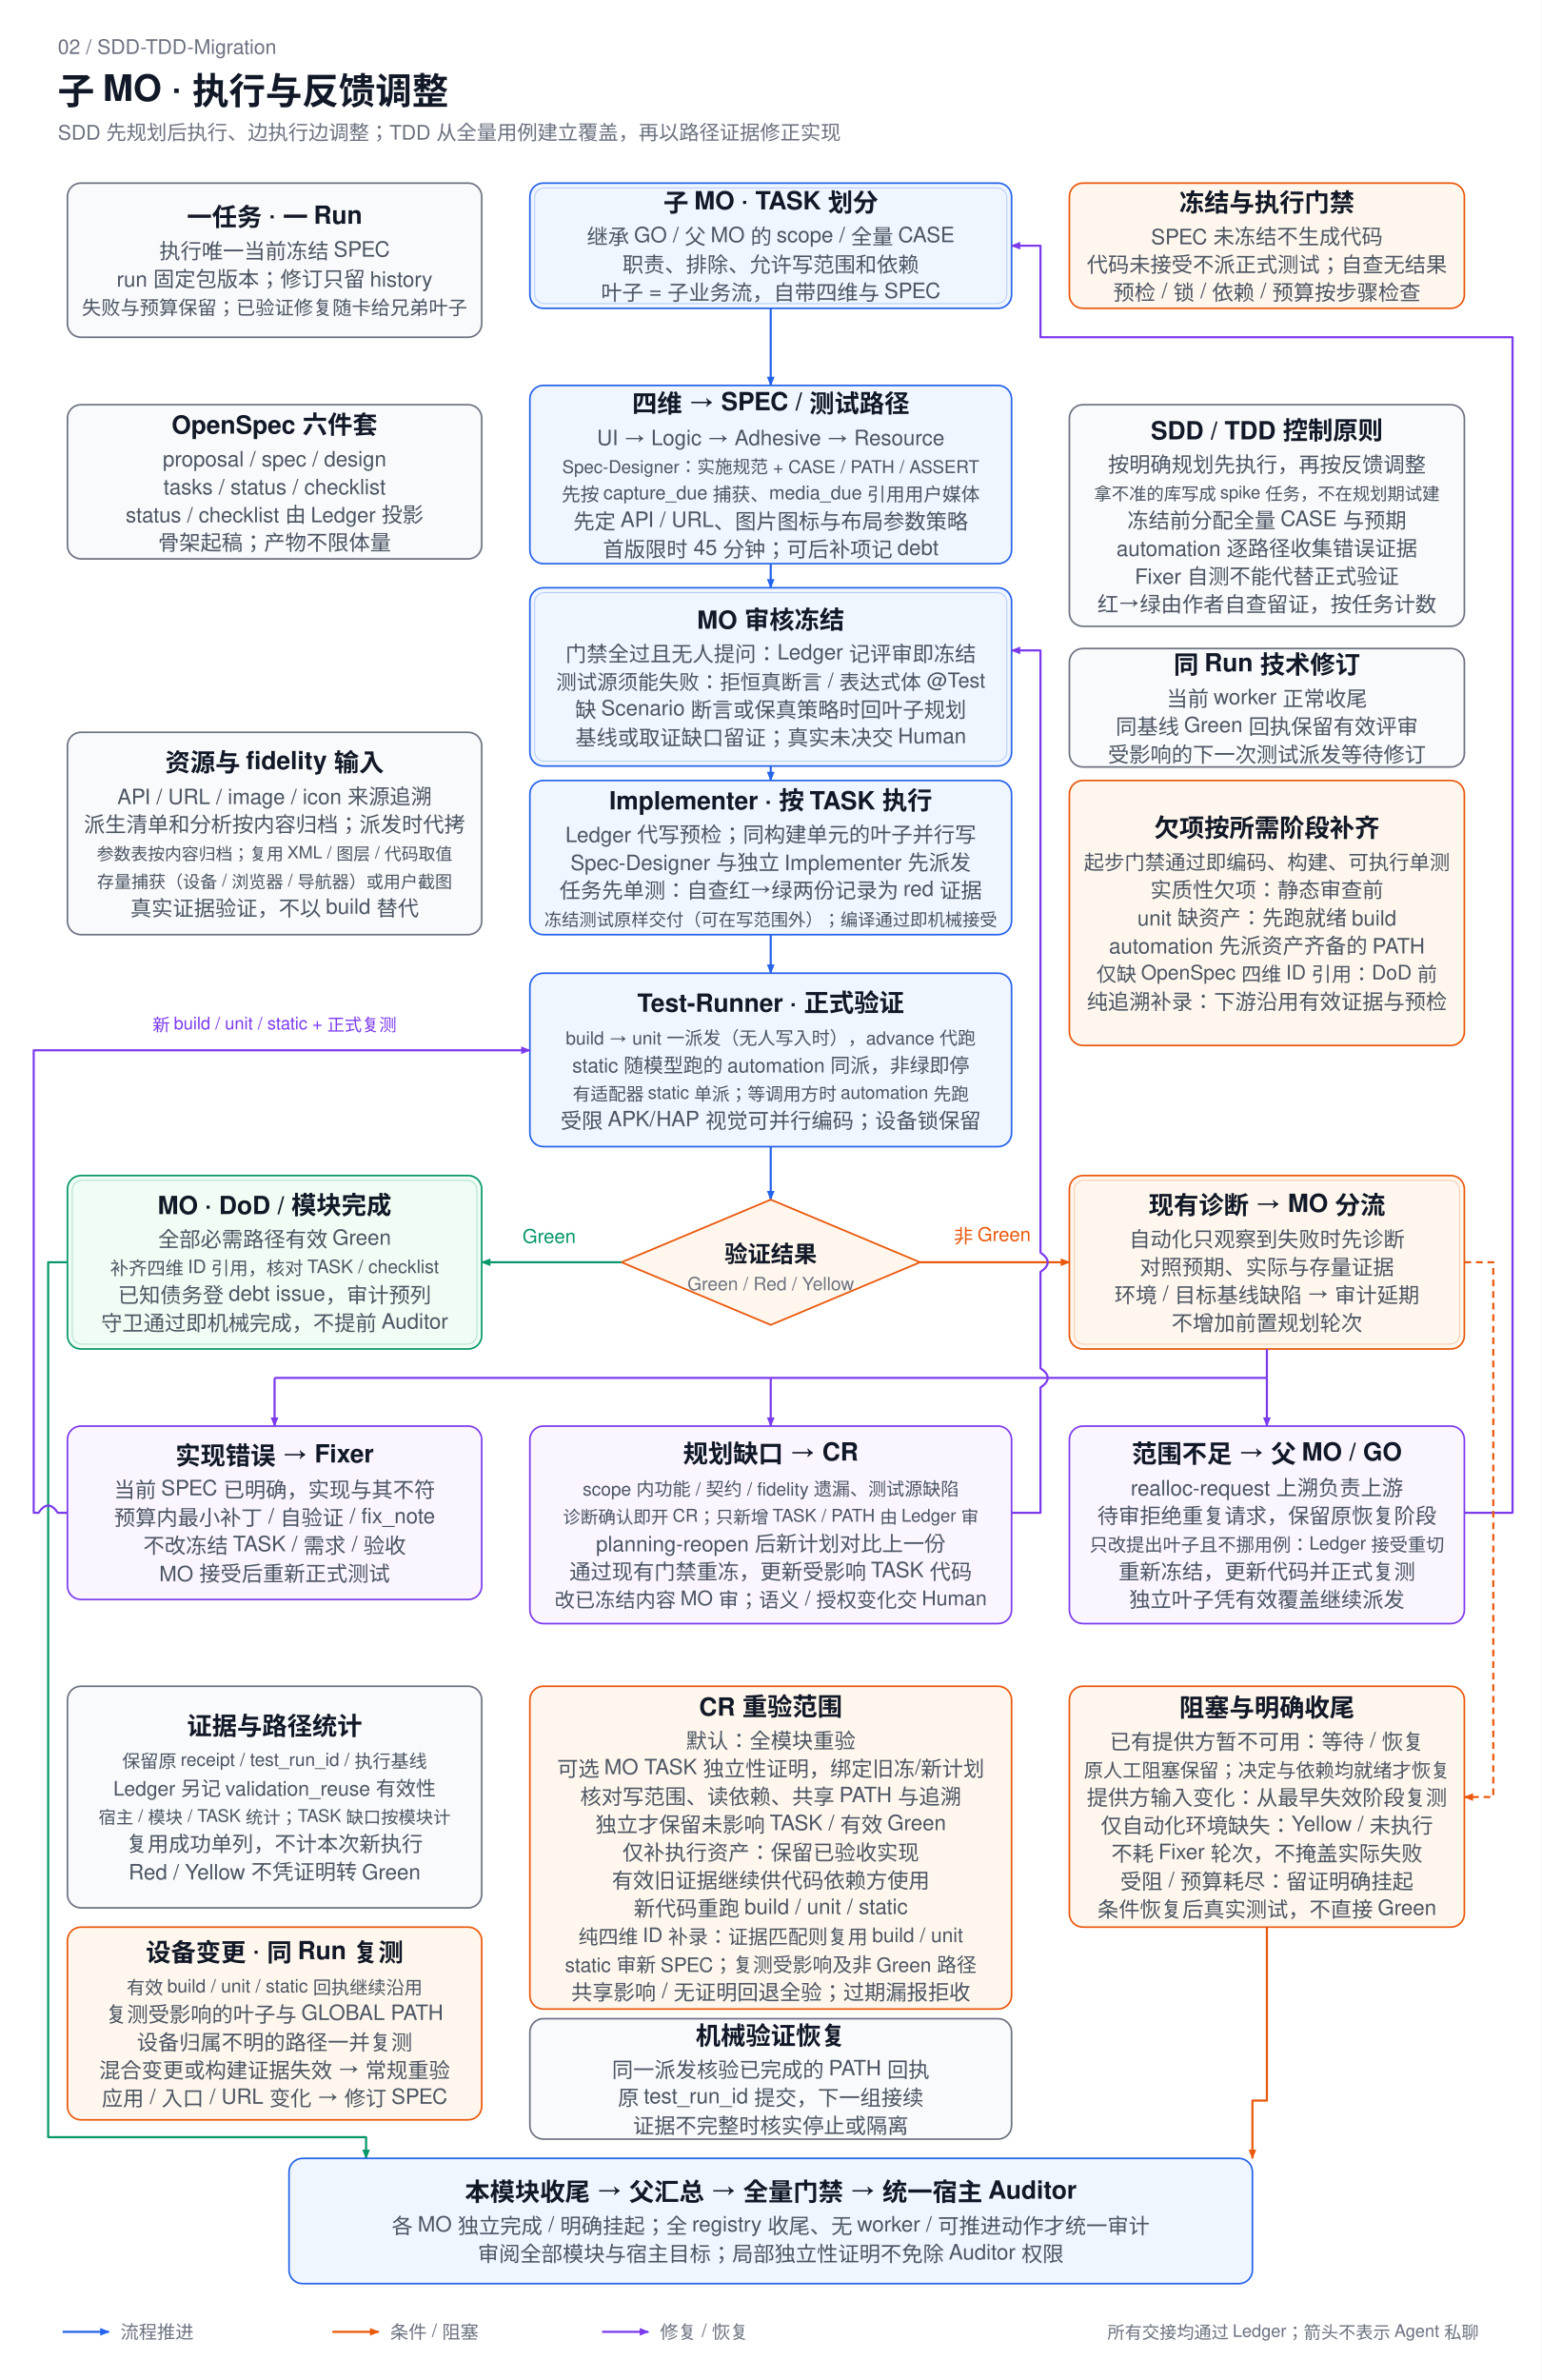
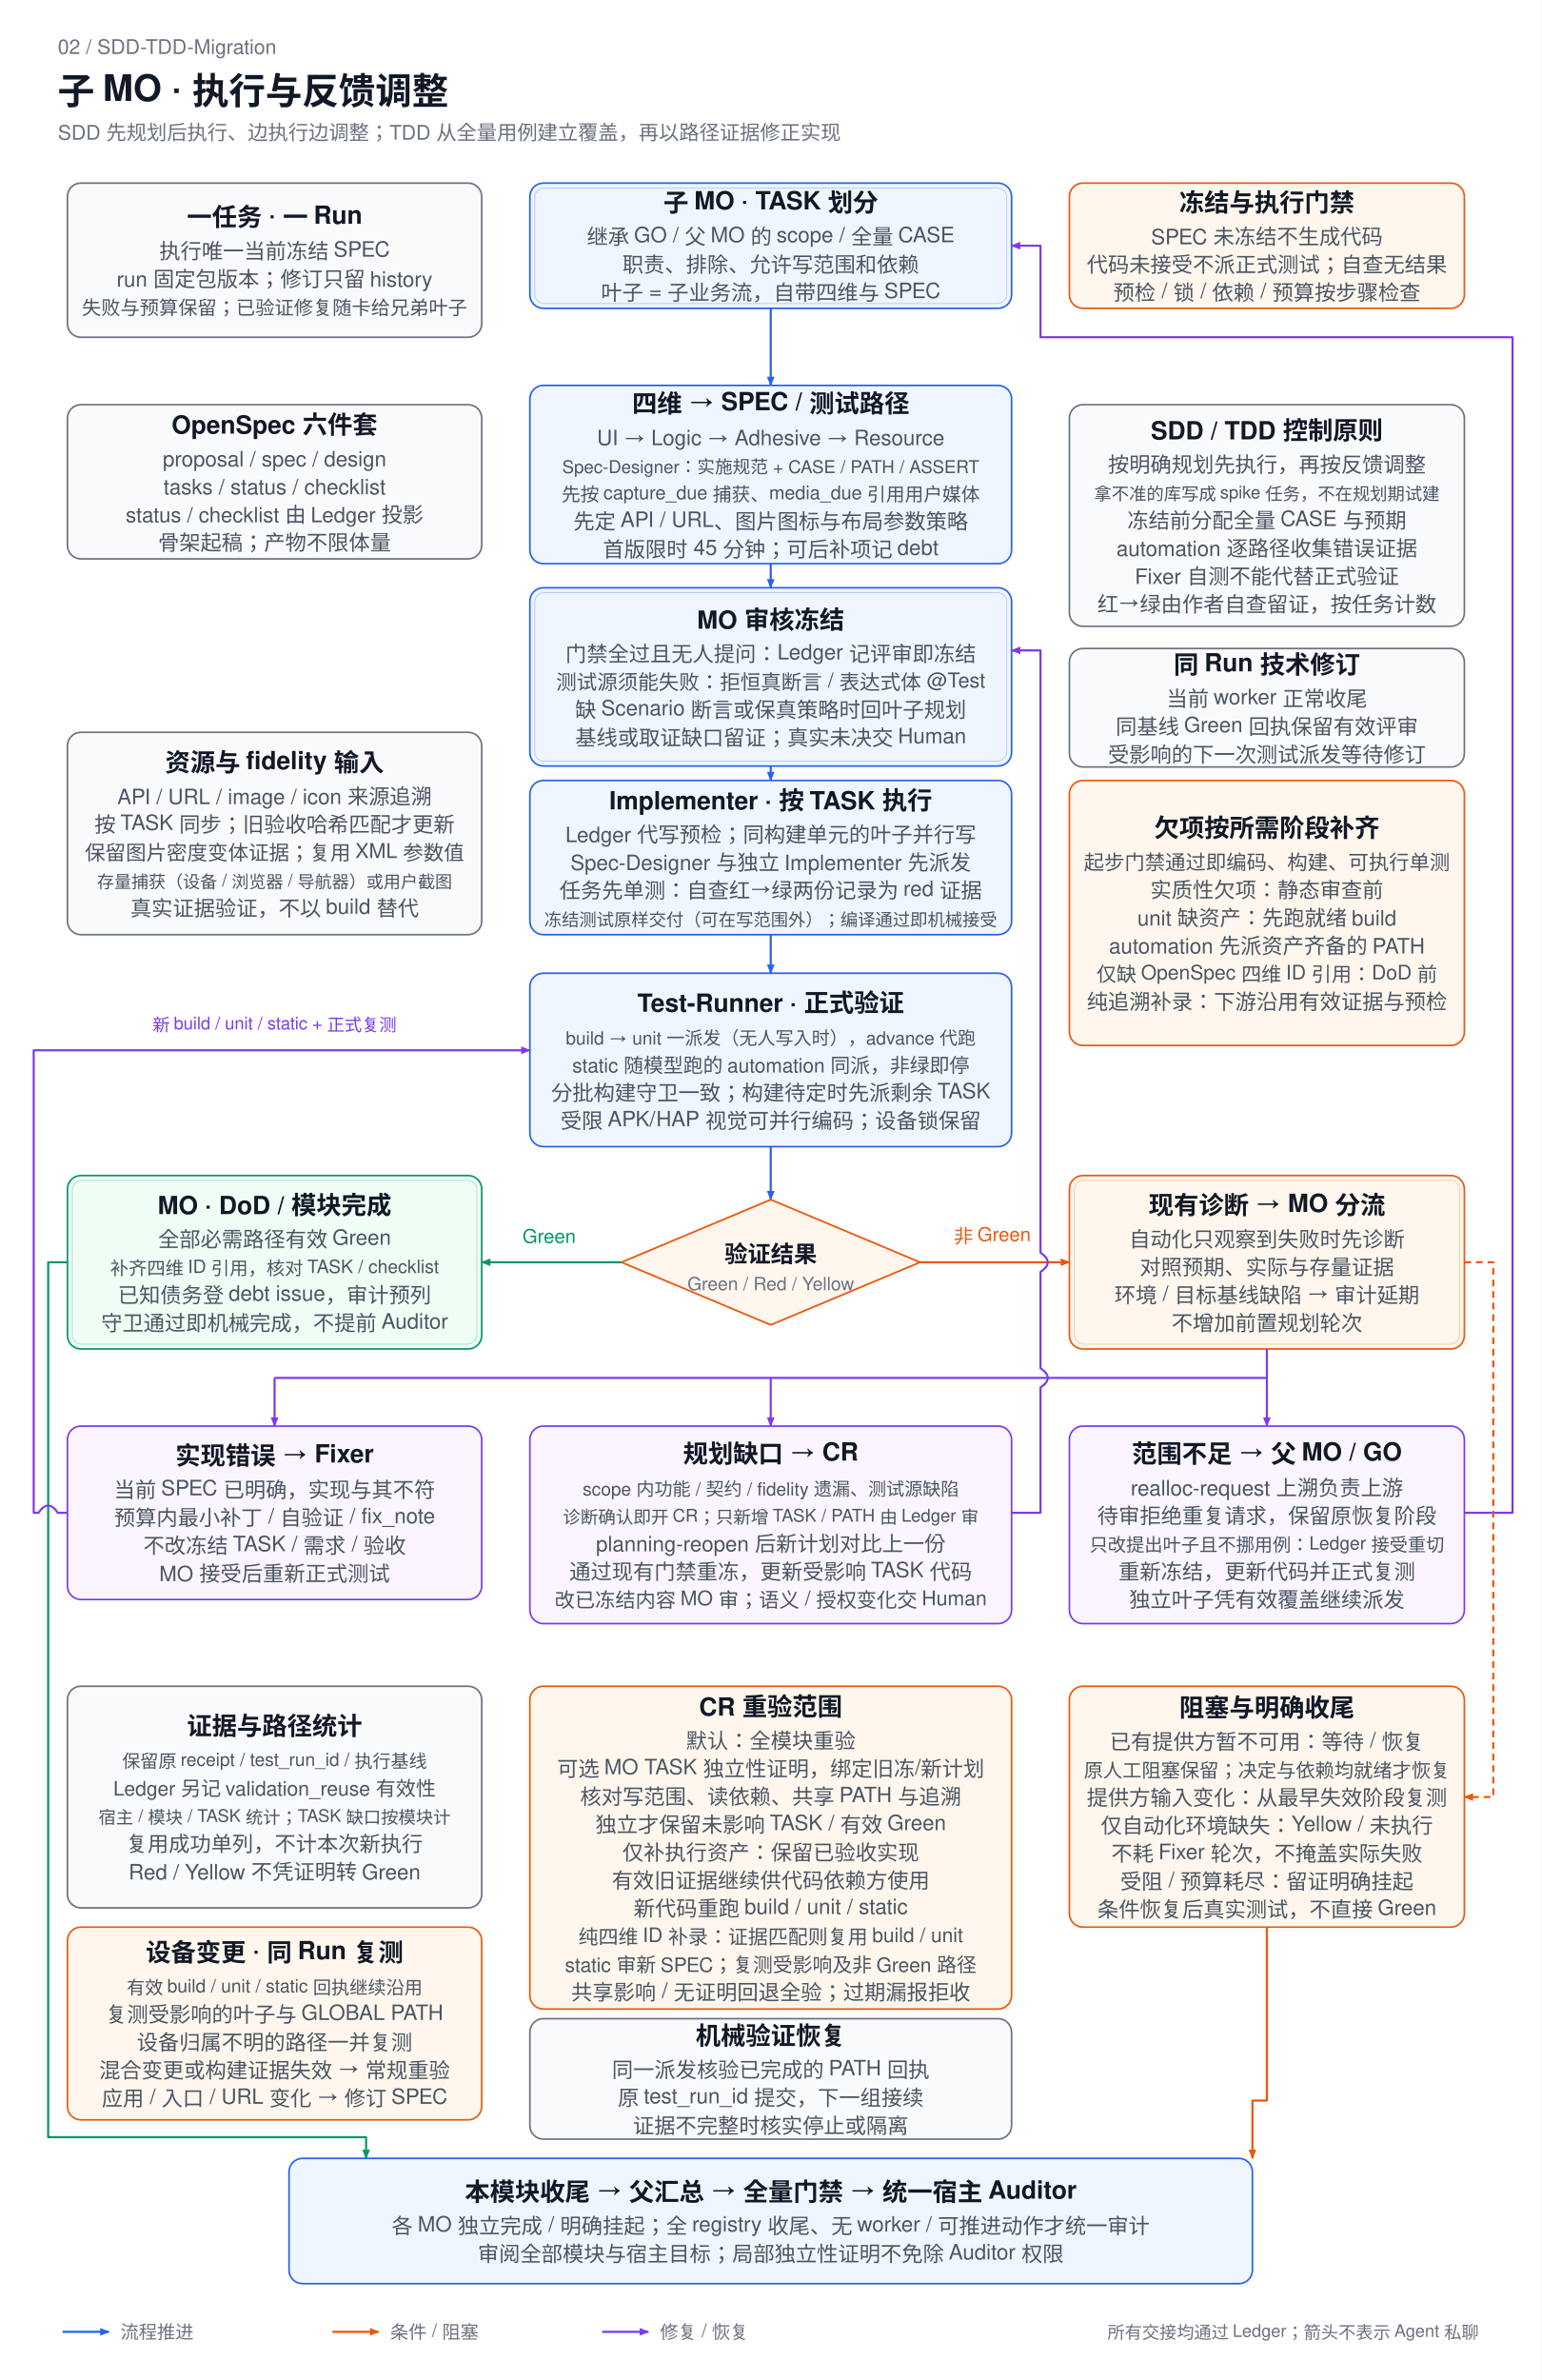
<svg xmlns="http://www.w3.org/2000/svg" width="1600" height="2470" viewBox="0 0 1600 2470" role="img" aria-labelledby="title desc">
  <style>text {font-family: "Helvetica Neue", Helvetica, Arial, "PingFang SC", "Microsoft YaHei", sans-serif;}</style>
  <defs>
    <marker id="arrow-blue" markerWidth="10" markerHeight="8" refX="9" refY="4" orient="auto" markerUnits="userSpaceOnUse">
      <path d="M0,0 L10,4 L0,8 Z" fill="#2563eb" />
    </marker>
    <marker id="arrow-orange" markerWidth="10" markerHeight="8" refX="9" refY="4" orient="auto" markerUnits="userSpaceOnUse">
      <path d="M0,0 L10,4 L0,8 Z" fill="#ea580c" />
    </marker>
    <marker id="arrow-green" markerWidth="10" markerHeight="8" refX="9" refY="4" orient="auto" markerUnits="userSpaceOnUse">
      <path d="M0,0 L10,4 L0,8 Z" fill="#059669" />
    </marker>
    <marker id="arrow-purple" markerWidth="10" markerHeight="8" refX="9" refY="4" orient="auto" markerUnits="userSpaceOnUse">
      <path d="M0,0 L10,4 L0,8 Z" fill="#7c3aed" />
    </marker>
    <marker id="arrow-gray" markerWidth="10" markerHeight="8" refX="9" refY="4" orient="auto" markerUnits="userSpaceOnUse">
      <path d="M0,0 L10,4 L0,8 Z" fill="#6b7280" />
    </marker>
  </defs>
  <rect width="1600" height="2470" fill="white" />
  <text x="60" y="56" font-size="21.00" fill="#6b7280" text-anchor="start" font-weight="400">02  /  SDD-TDD-Migration</text>
  <text x="60" y="108" font-size="38.00" fill="#111827" text-anchor="start" font-weight="700">子 MO · 执行与反馈调整</text>
  <text x="60" y="145" font-size="21.00" fill="#6b7280" text-anchor="start" font-weight="400">SDD 先规划后执行、边执行边调整；TDD 从全量用例建立覆盖，再以路径证据修正实现</text>
  <rect x="550" y="190" width="500" height="130" rx="14" fill="#eff6ff" stroke="#2563eb" stroke-width="1.7" />
  <rect x="555" y="195" width="490" height="120" rx="10" fill="none" stroke="#2563eb" stroke-opacity="0.28" />
  <text x="800.0" y="219.5" font-size="26.00" fill="#111827" text-anchor="middle" font-weight="650">子 MO · TASK 划分</text>
  <text x="800.0" y="253.5" font-size="22.00" fill="#4b5563" text-anchor="middle" font-weight="400">继承 GO / 父 MO 的 scope / 全量 CASE</text>
  <text x="800.0" y="282.5" font-size="22.00" fill="#4b5563" text-anchor="middle" font-weight="400">职责、排除、允许写范围和依赖</text>
  <text x="800.0" y="311.5" font-size="22.00" fill="#4b5563" text-anchor="middle" font-weight="400">叶子 = 子业务流，自带四维与 SPEC</text>
  <path d="M800,320 L800,400" fill="none" stroke="#2563eb" stroke-width="2.2" stroke-linejoin="round" marker-end="url(#arrow-blue)" />
  <rect x="550" y="400" width="500" height="185" rx="14" fill="#eff6ff" stroke="#2563eb" stroke-width="1.7" />
  <text x="800.0" y="428.0" font-size="26.00" fill="#111827" text-anchor="middle" font-weight="650">四维 → SPEC / 测试路径</text>
  <text x="800.0" y="462.0" font-size="22.00" fill="#4b5563" text-anchor="middle" font-weight="400">UI → Logic → Adhesive → Resource</text>
  <text x="800.0" y="491.0" font-size="18.42" fill="#4b5563" text-anchor="middle" font-weight="400">Spec-Designer：实施规范 + CASE / PATH / ASSERT</text>
  <text x="800.0" y="520.0" font-size="19.49" fill="#4b5563" text-anchor="middle" font-weight="400">先按 capture_due 捕获、media_due 引用用户媒体</text>
  <text x="800.0" y="549.0" font-size="22.00" fill="#4b5563" text-anchor="middle" font-weight="400">先定 API / URL、图片图标与布局参数策略</text>
  <text x="800.0" y="578.0" font-size="22.00" fill="#4b5563" text-anchor="middle" font-weight="400">首版限时 45 分钟；可后补项记 debt</text>
  <path d="M800,585 L800,610" fill="none" stroke="#2563eb" stroke-width="2.2" stroke-linejoin="round" marker-end="url(#arrow-blue)" />
  <rect x="550" y="610" width="500" height="185" rx="14" fill="#eff6ff" stroke="#2563eb" stroke-width="1.7" />
  <rect x="555" y="615" width="490" height="175" rx="10" fill="none" stroke="#2563eb" stroke-opacity="0.28" />
  <text x="800.0" y="652.5" font-size="26.00" fill="#111827" text-anchor="middle" font-weight="650">MO 审核冻结</text>
  <text x="800.0" y="686.5" font-size="22.00" fill="#4b5563" text-anchor="middle" font-weight="400">门禁全过且无人提问：Ledger 记评审即冻结</text>
  <text x="800.0" y="715.5" font-size="21.24" fill="#4b5563" text-anchor="middle" font-weight="400">测试源须能失败：拒恒真断言 / 表达式体 @Test</text>
  <text x="800.0" y="744.5" font-size="22.00" fill="#4b5563" text-anchor="middle" font-weight="400">缺 Scenario 断言或保真策略时回叶子规划</text>
  <text x="800.0" y="773.5" font-size="22.00" fill="#4b5563" text-anchor="middle" font-weight="400">基线或取证缺口留证；真实未决交 Human</text>
  <path d="M800,795 L800,810" fill="none" stroke="#2563eb" stroke-width="2.2" stroke-linejoin="round" marker-end="url(#arrow-blue)" />
  <rect x="550" y="810" width="500" height="160" rx="14" fill="#eff6ff" stroke="#2563eb" stroke-width="1.7" />
  <text x="800.0" y="840.0" font-size="26.00" fill="#111827" text-anchor="middle" font-weight="650">Implementer · 按 TASK 执行</text>
  <text x="800.0" y="874.0" font-size="22.00" fill="#4b5563" text-anchor="middle" font-weight="400">Ledger 代写预检；同构建单元的叶子并行写</text>
  <text x="800.0" y="903.0" font-size="21.97" fill="#4b5563" text-anchor="middle" font-weight="400">Spec-Designer 与独立 Implementer 先派发</text>
  <text x="800.0" y="932.0" font-size="22.00" fill="#4b5563" text-anchor="middle" font-weight="400">任务先单测：自查红→绿两份记录为 red 证据</text>
  <text x="800.0" y="961.0" font-size="18.08" fill="#4b5563" text-anchor="middle" font-weight="400">冻结测试原样交付（可在写范围外）；编译通过即机械接受</text>
  <path d="M800,970 L800,1010" fill="none" stroke="#2563eb" stroke-width="2.2" stroke-linejoin="round" marker-end="url(#arrow-blue)" />
  <rect x="550" y="1010" width="500" height="180" rx="14" fill="#eff6ff" stroke="#2563eb" stroke-width="1.7" />
  <text x="800.0" y="1050.0" font-size="26.00" fill="#111827" text-anchor="middle" font-weight="650">Test-Runner · 正式验证</text>
  <text x="800.0" y="1084.0" font-size="18.82" fill="#4b5563" text-anchor="middle" font-weight="400">build → unit 一派发（无人写入时），advance 代跑</text>
  <text x="800.0" y="1113.0" font-size="20.59" fill="#4b5563" text-anchor="middle" font-weight="400">static 随模型跑的 automation 同派，非绿即停</text>
-   <text x="800.0" y="1142.0" font-size="18.50" fill="#4b5563" text-anchor="middle" font-weight="400">有适配器 static 单派；等调用方时 automation 先跑</text>
+   <text x="800.0" y="1142.0" font-size="22.00" fill="#4b5563" text-anchor="middle" font-weight="400">分批构建守卫一致；构建待定时先派剩余 TASK</text>
  <text x="800.0" y="1171.0" font-size="22.00" fill="#4b5563" text-anchor="middle" font-weight="400">受限 APK/HAP 视觉可并行编码；设备锁保留</text>
  <path d="M800,1190 L800,1245" fill="none" stroke="#2563eb" stroke-width="2.2" stroke-linejoin="round" marker-end="url(#arrow-blue)" />
  <path d="M800,1245.0 L955.0,1310 L800,1375.0 L645.0,1310 Z" fill="#fff7ed" stroke="#ea580c" stroke-width="1.8" />
  <text x="800" y="1310" font-size="24.00" fill="#111827" text-anchor="middle" font-weight="650">验证结果</text>
  <text x="800" y="1339" font-size="19.00" fill="#6b7280" text-anchor="middle" font-weight="400">Green / Red / Yellow</text>
  <path d="M645,1310 L500,1310" fill="none" stroke="#059669" stroke-width="2.2" stroke-linejoin="round" marker-end="url(#arrow-green)" />
  <rect x="532.5" y="1270" width="75.0" height="29" rx="4" fill="white" opacity="0.97" />
  <text x="570" y="1290" font-size="20.00" fill="#059669" text-anchor="middle" font-weight="400">Green</text>
  <rect x="70" y="1220" width="430" height="180" rx="14" fill="#f0fdf4" stroke="#059669" stroke-width="1.7" />
  <rect x="75" y="1225" width="420" height="170" rx="10" fill="none" stroke="#059669" stroke-opacity="0.28" />
  <text x="285.0" y="1260.0" font-size="26.00" fill="#111827" text-anchor="middle" font-weight="650">MO · DoD / 模块完成</text>
  <text x="285.0" y="1294.0" font-size="22.00" fill="#4b5563" text-anchor="middle" font-weight="400">全部必需路径有效 Green</text>
  <text x="285.0" y="1323.0" font-size="19.07" fill="#4b5563" text-anchor="middle" font-weight="400">补齐四维 ID 引用，核对 TASK / checklist</text>
  <text x="285.0" y="1352.0" font-size="22.00" fill="#4b5563" text-anchor="middle" font-weight="400">已知债务登 debt issue，审计预列</text>
  <text x="285.0" y="1381.0" font-size="22.00" fill="#4b5563" text-anchor="middle" font-weight="400">守卫通过即机械完成，不提前 Auditor</text>
  <path d="M70,1310 L50,1310 L50,2218 L380,2218 L380,2240" fill="none" stroke="#059669" stroke-width="2.2" stroke-linejoin="round" marker-end="url(#arrow-green)" />
  <path d="M955,1310 L1110,1310" fill="none" stroke="#ea580c" stroke-width="2.2" stroke-linejoin="round" marker-end="url(#arrow-orange)" />
  <rect x="976.8" y="1270" width="106.4" height="29" rx="4" fill="white" opacity="0.97" />
  <text x="1030" y="1290" font-size="20.00" fill="#ea580c" text-anchor="middle" font-weight="400">非 Green</text>
  <rect x="1110" y="1220" width="410" height="180" rx="14" fill="#fff7ed" stroke="#ea580c" stroke-width="1.7" />
  <rect x="1115" y="1225" width="400" height="170" rx="10" fill="none" stroke="#ea580c" stroke-opacity="0.28" />
  <text x="1315.0" y="1260.0" font-size="26.00" fill="#111827" text-anchor="middle" font-weight="650">现有诊断 → MO 分流</text>
  <text x="1315.0" y="1294.0" font-size="22.00" fill="#4b5563" text-anchor="middle" font-weight="400">自动化只观察到失败时先诊断</text>
  <text x="1315.0" y="1323.0" font-size="22.00" fill="#4b5563" text-anchor="middle" font-weight="400">对照预期、实际与存量证据</text>
  <text x="1315.0" y="1352.0" font-size="22.00" fill="#4b5563" text-anchor="middle" font-weight="400">环境 / 目标基线缺陷 → 审计延期</text>
  <text x="1315.0" y="1381.0" font-size="22.00" fill="#4b5563" text-anchor="middle" font-weight="400">不增加前置规划轮次</text>
  <path d="M1315,1400 L1315,1430 L285,1430" fill="none" stroke="#7c3aed" stroke-width="2.2" stroke-linejoin="round" />
  <path d="M285,1430 L285,1480" fill="none" stroke="#7c3aed" stroke-width="2.2" stroke-linejoin="round" marker-end="url(#arrow-purple)" />
  <path d="M800,1430 L800,1480" fill="none" stroke="#7c3aed" stroke-width="2.2" stroke-linejoin="round" marker-end="url(#arrow-purple)" />
  <path d="M1315,1430 L1315,1480" fill="none" stroke="#7c3aed" stroke-width="2.2" stroke-linejoin="round" marker-end="url(#arrow-purple)" />
  <rect x="70" y="1480" width="430" height="180" rx="14" fill="#faf5ff" stroke="#7c3aed" stroke-width="1.7" />
  <text x="285.0" y="1520.0" font-size="26.00" fill="#111827" text-anchor="middle" font-weight="650">实现错误 → Fixer</text>
  <text x="285.0" y="1554.0" font-size="22.00" fill="#4b5563" text-anchor="middle" font-weight="400">当前 SPEC 已明确，实现与其不符</text>
  <text x="285.0" y="1583.0" font-size="22.00" fill="#4b5563" text-anchor="middle" font-weight="400">预算内最小补丁 / 自验证 / fix_note</text>
  <text x="285.0" y="1612.0" font-size="22.00" fill="#4b5563" text-anchor="middle" font-weight="400">不改冻结 TASK / 需求 / 验收</text>
  <text x="285.0" y="1641.0" font-size="22.00" fill="#4b5563" text-anchor="middle" font-weight="400">MO 接受后重新正式测试</text>
  <path d="M70,1570 L60,1570 Q50,1555 40,1570 L35,1570 L35,1090 L550,1090" fill="none" stroke="#7c3aed" stroke-width="2.2" stroke-linejoin="round" marker-end="url(#arrow-purple)" />
  <rect x="102.75" y="1052" width="364.5" height="27" rx="4" fill="white" opacity="0.97" />
  <text x="285" y="1070" font-size="18.00" fill="#7c3aed" text-anchor="middle" font-weight="400">新 build / unit / static + 正式复测</text>
  <rect x="550" y="1480" width="500" height="205" rx="14" fill="#faf5ff" stroke="#7c3aed" stroke-width="1.7" />
  <text x="800.0" y="1518.0" font-size="26.00" fill="#111827" text-anchor="middle" font-weight="650">规划缺口 → CR</text>
  <text x="800.0" y="1552.0" font-size="18.82" fill="#4b5563" text-anchor="middle" font-weight="400">scope 内功能 / 契约 / fidelity 遗漏、测试源缺陷</text>
  <text x="800.0" y="1581.0" font-size="18.30" fill="#4b5563" text-anchor="middle" font-weight="400">诊断确认即开 CR；只新增 TASK / PATH 由 Ledger 审</text>
  <text x="800.0" y="1610.0" font-size="22.00" fill="#4b5563" text-anchor="middle" font-weight="400">planning-reopen 后新计划对比上一份</text>
  <text x="800.0" y="1639.0" font-size="22.00" fill="#4b5563" text-anchor="middle" font-weight="400">通过现有门禁重冻，更新受影响 TASK 代码</text>
  <text x="800.0" y="1668.0" font-size="20.97" fill="#4b5563" text-anchor="middle" font-weight="400">改已冻结内容 MO 审；语义 / 授权变化交 Human</text>
  <path d="M1050,1570 L1080,1570 L1080,1440 Q1095,1430 1080,1420 L1080,1320 Q1095,1310 1080,1300 L1080,675 L1050,675" fill="none" stroke="#7c3aed" stroke-width="2.2" stroke-linejoin="round" marker-end="url(#arrow-purple)" />
  <rect x="1110" y="1480" width="410" height="205" rx="14" fill="#faf5ff" stroke="#7c3aed" stroke-width="1.7" />
  <text x="1315.0" y="1518.0" font-size="26.00" fill="#111827" text-anchor="middle" font-weight="650">范围不足 → 父 MO / GO</text>
  <text x="1315.0" y="1552.0" font-size="22.00" fill="#4b5563" text-anchor="middle" font-weight="400">realloc-request 上溯负责上游</text>
  <text x="1315.0" y="1581.0" font-size="22.00" fill="#4b5563" text-anchor="middle" font-weight="400">待审拒绝重复请求，保留原恢复阶段</text>
  <text x="1315.0" y="1610.0" font-size="19.01" fill="#4b5563" text-anchor="middle" font-weight="400">只改提出叶子且不挪用例：Ledger 接受重切</text>
  <text x="1315.0" y="1639.0" font-size="22.00" fill="#4b5563" text-anchor="middle" font-weight="400">重新冻结，更新代码并正式复测</text>
  <text x="1315.0" y="1668.0" font-size="22.00" fill="#4b5563" text-anchor="middle" font-weight="400">独立叶子凭有效覆盖继续派发</text>
  <path d="M1520,1570 L1570,1570 L1570,350 L1080,350 L1080,255 L1050,255" fill="none" stroke="#7c3aed" stroke-width="2.2" stroke-linejoin="round" marker-end="url(#arrow-purple)" />
  <rect x="550" y="1750" width="500" height="335" rx="14" fill="#fff7ed" stroke="#ea580c" stroke-width="1.7" />
  <text x="800.0" y="1780.5" font-size="26.00" fill="#111827" text-anchor="middle" font-weight="650">CR 重验范围</text>
  <text x="800.0" y="1814.5" font-size="22.00" fill="#4b5563" text-anchor="middle" font-weight="400">默认：全模块重验</text>
  <text x="800.0" y="1843.5" font-size="22.00" fill="#4b5563" text-anchor="middle" font-weight="400">可选 MO TASK 独立性证明，绑定旧冻/新计划</text>
  <text x="800.0" y="1872.5" font-size="22.00" fill="#4b5563" text-anchor="middle" font-weight="400">核对写范围、读依赖、共享 PATH 与追溯</text>
  <text x="800.0" y="1901.5" font-size="22.00" fill="#4b5563" text-anchor="middle" font-weight="400">独立才保留未影响 TASK / 有效 Green</text>
  <text x="800.0" y="1930.5" font-size="22.00" fill="#4b5563" text-anchor="middle" font-weight="400">仅补执行资产：保留已验收实现</text>
  <text x="800.0" y="1959.5" font-size="22.00" fill="#4b5563" text-anchor="middle" font-weight="400">有效旧证据继续供代码依赖方使用</text>
  <text x="800.0" y="1988.5" font-size="22.00" fill="#4b5563" text-anchor="middle" font-weight="400">新代码重跑 build / unit / static</text>
  <text x="800.0" y="2017.5" font-size="20.71" fill="#4b5563" text-anchor="middle" font-weight="400">纯四维 ID 补录：证据匹配则复用 build / unit</text>
  <text x="800.0" y="2046.5" font-size="20.59" fill="#4b5563" text-anchor="middle" font-weight="400">static 审新 SPEC；复测受影响及非 Green 路径</text>
  <text x="800.0" y="2075.5" font-size="22.00" fill="#4b5563" text-anchor="middle" font-weight="400">共享影响 / 无证明回退全验；过期漏报拒收</text>
  <rect x="70" y="1750" width="430" height="230" rx="14" fill="#f9fafb" stroke="#6b7280" stroke-width="1.7" />
  <text x="285.0" y="1800.5" font-size="26.00" fill="#111827" text-anchor="middle" font-weight="650">证据与路径统计</text>
  <text x="285.0" y="1834.5" font-size="18.82" fill="#4b5563" text-anchor="middle" font-weight="400">保留原 receipt / test_run_id / 执行基线</text>
  <text x="285.0" y="1863.5" font-size="20.78" fill="#4b5563" text-anchor="middle" font-weight="400">Ledger 另记 validation_reuse 有效性</text>
  <text x="285.0" y="1892.5" font-size="18.08" fill="#4b5563" text-anchor="middle" font-weight="400">宿主 / 模块 / TASK 统计；TASK 缺口按模块计</text>
  <text x="285.0" y="1921.5" font-size="22.00" fill="#4b5563" text-anchor="middle" font-weight="400">复用成功单列，不计本次新执行</text>
  <text x="285.0" y="1950.5" font-size="22.00" fill="#4b5563" text-anchor="middle" font-weight="400">Red / Yellow 不凭证明转 Green</text>
  <rect x="70" y="2000" width="430" height="200" rx="14" fill="#fff7ed" stroke="#ea580c" stroke-width="1.7" />
  <text x="285.0" y="2035.5" font-size="26.00" fill="#111827" text-anchor="middle" font-weight="650">设备变更 · 同 Run 复测</text>
  <text x="285.0" y="2069.5" font-size="18.95" fill="#4b5563" text-anchor="middle" font-weight="400">有效 build / unit / static 回执继续沿用</text>
  <text x="285.0" y="2098.5" font-size="22.00" fill="#4b5563" text-anchor="middle" font-weight="400">复测受影响的叶子与 GLOBAL PATH</text>
  <text x="285.0" y="2127.5" font-size="22.00" fill="#4b5563" text-anchor="middle" font-weight="400">设备归属不明的路径一并复测</text>
  <text x="285.0" y="2156.5" font-size="22.00" fill="#4b5563" text-anchor="middle" font-weight="400">混合变更或构建证据失效 → 常规重验</text>
  <text x="285.0" y="2185.5" font-size="21.91" fill="#4b5563" text-anchor="middle" font-weight="400">应用 / 入口 / URL 变化 → 修订 SPEC</text>
  <rect x="550" y="2095" width="500" height="125" rx="14" fill="#f9fafb" stroke="#6b7280" stroke-width="1.7" />
  <text x="800.0" y="2122.0" font-size="26.00" fill="#111827" text-anchor="middle" font-weight="650">机械验证恢复</text>
  <text x="800.0" y="2156.0" font-size="22.00" fill="#4b5563" text-anchor="middle" font-weight="400">同一派发核验已完成的 PATH 回执</text>
  <text x="800.0" y="2185.0" font-size="22.00" fill="#4b5563" text-anchor="middle" font-weight="400">原 test_run_id 提交，下一组接续</text>
  <text x="800.0" y="2214.0" font-size="22.00" fill="#4b5563" text-anchor="middle" font-weight="400">证据不完整时核实停止或隔离</text>
  <rect x="1110" y="1750" width="410" height="250" rx="14" fill="#fff7ed" stroke="#ea580c" stroke-width="1.7" />
  <text x="1315.0" y="1781.5" font-size="26.00" fill="#111827" text-anchor="middle" font-weight="650">阻塞与明确收尾</text>
  <text x="1315.0" y="1815.5" font-size="22.00" fill="#4b5563" text-anchor="middle" font-weight="400">已有提供方暂不可用：等待 / 恢复</text>
  <text x="1315.0" y="1844.5" font-size="20.00" fill="#4b5563" text-anchor="middle" font-weight="400">原人工阻塞保留；决定与依赖均就绪才恢复</text>
  <text x="1315.0" y="1873.5" font-size="22.00" fill="#4b5563" text-anchor="middle" font-weight="400">提供方输入变化：从最早失效阶段复测</text>
  <text x="1315.0" y="1902.5" font-size="22.00" fill="#4b5563" text-anchor="middle" font-weight="400">仅自动化环境缺失：Yellow / 未执行</text>
  <text x="1315.0" y="1931.5" font-size="22.00" fill="#4b5563" text-anchor="middle" font-weight="400">不耗 Fixer 轮次，不掩盖实际失败</text>
  <text x="1315.0" y="1960.5" font-size="22.00" fill="#4b5563" text-anchor="middle" font-weight="400">受阻 / 预算耗尽：留证明确挂起</text>
  <text x="1315.0" y="1989.5" font-size="22.00" fill="#4b5563" text-anchor="middle" font-weight="400">条件恢复后真实测试，不直接 Green</text>
  <path d="M1520,1310 L1550,1310 L1550,1865 L1520,1865" fill="none" stroke="#ea580c" stroke-width="2.2" stroke-linejoin="round" stroke-dasharray="7 5" marker-end="url(#arrow-orange)" />
  <path d="M1315,2000 L1315,2180 L1300,2180 L1300,2240" fill="none" stroke="#ea580c" stroke-width="2.2" stroke-linejoin="round" marker-end="url(#arrow-orange)" />
  <rect x="300" y="2240" width="1000" height="130" rx="14" fill="#eff6ff" stroke="#2563eb" stroke-width="1.7" />
  <text x="800.0" y="2284.0" font-size="26.00" fill="#111827" text-anchor="middle" font-weight="650">本模块收尾 → 父汇总 → 全量门禁 → 统一宿主 Auditor</text>
  <text x="800.0" y="2318.0" font-size="22.00" fill="#4b5563" text-anchor="middle" font-weight="400">各 MO 独立完成 / 明确挂起；全 registry 收尾、无 worker / 可推进动作才统一审计</text>
  <text x="800.0" y="2347.0" font-size="22.00" fill="#4b5563" text-anchor="middle" font-weight="400">审阅全部模块与宿主目标；局部独立性证明不免除 Auditor 权限</text>
  <rect x="70" y="190" width="430" height="160" rx="14" fill="#f9fafb" stroke="#6b7280" stroke-width="1.7" />
  <text x="285.0" y="234.5" font-size="26.00" fill="#111827" text-anchor="middle" font-weight="650">一任务 · 一 Run</text>
  <text x="285.0" y="268.5" font-size="22.00" fill="#4b5563" text-anchor="middle" font-weight="400">执行唯一当前冻结 SPEC</text>
  <text x="285.0" y="297.5" font-size="22.00" fill="#4b5563" text-anchor="middle" font-weight="400">run 固定包版本；修订只留 history</text>
  <text x="285.0" y="326.5" font-size="20.00" fill="#4b5563" text-anchor="middle" font-weight="400">失败与预算保留；已验证修复随卡给兄弟叶子</text>
  <rect x="70" y="420" width="430" height="160" rx="14" fill="#f9fafb" stroke="#6b7280" stroke-width="1.7" />
  <text x="285.0" y="450.0" font-size="26.00" fill="#111827" text-anchor="middle" font-weight="650">OpenSpec 六件套</text>
  <text x="285.0" y="484.0" font-size="22.00" fill="#4b5563" text-anchor="middle" font-weight="400">proposal / spec / design</text>
  <text x="285.0" y="513.0" font-size="22.00" fill="#4b5563" text-anchor="middle" font-weight="400">tasks / status / checklist</text>
  <text x="285.0" y="542.0" font-size="21.75" fill="#4b5563" text-anchor="middle" font-weight="400">status / checklist 由 Ledger 投影</text>
  <text x="285.0" y="571.0" font-size="22.00" fill="#4b5563" text-anchor="middle" font-weight="400">骨架起稿；产物不限体量</text>
  <rect x="70" y="760" width="430" height="210" rx="14" fill="#f9fafb" stroke="#6b7280" stroke-width="1.7" />
  <text x="285.0" y="800.5" font-size="26.00" fill="#111827" text-anchor="middle" font-weight="650">资源与 fidelity 输入</text>
  <text x="285.0" y="834.5" font-size="21.92" fill="#4b5563" text-anchor="middle" font-weight="400">API / URL / image / icon 来源追溯</text>
-   <text x="285.0" y="863.5" font-size="22.00" fill="#4b5563" text-anchor="middle" font-weight="400">派生清单和分析按内容归档；派发时代拷</text>
-   <text x="285.0" y="892.5" font-size="17.62" fill="#4b5563" text-anchor="middle" font-weight="400">参数表按内容归档；复用 XML / 图层 / 代码取值</text>
+   <text x="285.0" y="863.5" font-size="22.00" fill="#4b5563" text-anchor="middle" font-weight="400">按 TASK 同步；旧验收哈希匹配才更新</text>
+   <text x="285.0" y="892.5" font-size="21.22" fill="#4b5563" text-anchor="middle" font-weight="400">保留图片密度变体证据；复用 XML 参数值</text>
  <text x="285.0" y="921.5" font-size="17.84" fill="#4b5563" text-anchor="middle" font-weight="400">存量捕获（设备 / 浏览器 / 导航器）或用户截图</text>
  <text x="285.0" y="950.5" font-size="22.00" fill="#4b5563" text-anchor="middle" font-weight="400">真实证据验证，不以 build 替代</text>
  <rect x="1110" y="190" width="410" height="130" rx="14" fill="#fff7ed" stroke="#ea580c" stroke-width="1.7" />
  <text x="1315.0" y="219.5" font-size="26.00" fill="#111827" text-anchor="middle" font-weight="650">冻结与执行门禁</text>
  <text x="1315.0" y="253.5" font-size="22.00" fill="#4b5563" text-anchor="middle" font-weight="400">SPEC 未冻结不生成代码</text>
  <text x="1315.0" y="282.5" font-size="22.00" fill="#4b5563" text-anchor="middle" font-weight="400">代码未接受不派正式测试；自查无结果</text>
  <text x="1315.0" y="311.5" font-size="22.00" fill="#4b5563" text-anchor="middle" font-weight="400">预检 / 锁 / 依赖 / 预算按步骤检查</text>
  <rect x="1110" y="420" width="410" height="230" rx="14" fill="#f9fafb" stroke="#6b7280" stroke-width="1.7" />
  <text x="1315.0" y="456.0" font-size="26.00" fill="#111827" text-anchor="middle" font-weight="650">SDD / TDD 控制原则</text>
  <text x="1315.0" y="490.0" font-size="22.00" fill="#4b5563" text-anchor="middle" font-weight="400">按明确规划先执行，再按反馈调整</text>
  <text x="1315.0" y="519.0" font-size="18.10" fill="#4b5563" text-anchor="middle" font-weight="400">拿不准的库写成 spike 任务，不在规划期试建</text>
  <text x="1315.0" y="548.0" font-size="22.00" fill="#4b5563" text-anchor="middle" font-weight="400">冻结前分配全量 CASE 与预期</text>
  <text x="1315.0" y="577.0" font-size="22.00" fill="#4b5563" text-anchor="middle" font-weight="400">automation 逐路径收集错误证据</text>
  <text x="1315.0" y="606.0" font-size="22.00" fill="#4b5563" text-anchor="middle" font-weight="400">Fixer 自测不能代替正式验证</text>
  <text x="1315.0" y="635.0" font-size="22.00" fill="#4b5563" text-anchor="middle" font-weight="400">红→绿由作者自查留证，按任务计数</text>
  <rect x="1110" y="673" width="410" height="123" rx="14" fill="#f9fafb" stroke="#6b7280" stroke-width="1.7" />
  <text x="1315.0" y="699.0" font-size="26.00" fill="#111827" text-anchor="middle" font-weight="650">同 Run 技术修订</text>
  <text x="1315.0" y="733.0" font-size="22.00" fill="#4b5563" text-anchor="middle" font-weight="400">当前 worker 正常收尾</text>
  <text x="1315.0" y="762.0" font-size="22.00" fill="#4b5563" text-anchor="middle" font-weight="400">同基线 Green 回执保留有效评审</text>
  <text x="1315.0" y="791.0" font-size="22.00" fill="#4b5563" text-anchor="middle" font-weight="400">受影响的下一次测试派发等待修订</text>
  <rect x="1110" y="810" width="410" height="275" rx="14" fill="#fff7ed" stroke="#ea580c" stroke-width="1.7" />
  <text x="1315.0" y="868.5" font-size="26.00" fill="#111827" text-anchor="middle" font-weight="650">欠项按所需阶段补齐</text>
  <text x="1315.0" y="902.5" font-size="21.11" fill="#4b5563" text-anchor="middle" font-weight="400">起步门禁通过即编码、构建、可执行单测</text>
  <text x="1315.0" y="931.5" font-size="22.00" fill="#4b5563" text-anchor="middle" font-weight="400">实质性欠项：静态审查前</text>
  <text x="1315.0" y="960.5" font-size="22.00" fill="#4b5563" text-anchor="middle" font-weight="400">unit 缺资产：先跑就绪 build</text>
  <text x="1315.0" y="989.5" font-size="22.00" fill="#4b5563" text-anchor="middle" font-weight="400">automation 先派资产齐备的 PATH</text>
  <text x="1315.0" y="1018.5" font-size="20.81" fill="#4b5563" text-anchor="middle" font-weight="400">仅缺 OpenSpec 四维 ID 引用：DoD 前</text>
  <text x="1315.0" y="1047.5" font-size="22.00" fill="#4b5563" text-anchor="middle" font-weight="400">纯追溯补录：下游沿用有效证据与预检</text>
  <path d="M65,2420 L113,2420" fill="none" stroke="#2563eb" stroke-width="2.2" stroke-linejoin="round" marker-end="url(#arrow-blue)" />
  <text x="125" y="2427" font-size="19.00" fill="#6b7280" text-anchor="start" font-weight="400">流程推进</text>
  <path d="M345,2420 L393,2420" fill="none" stroke="#ea580c" stroke-width="2.2" stroke-linejoin="round" marker-end="url(#arrow-orange)" />
  <text x="405" y="2427" font-size="19.00" fill="#6b7280" text-anchor="start" font-weight="400">条件 / 阻塞</text>
  <path d="M625,2420 L673,2420" fill="none" stroke="#7c3aed" stroke-width="2.2" stroke-linejoin="round" marker-end="url(#arrow-purple)" />
  <text x="685" y="2427" font-size="19.00" fill="#6b7280" text-anchor="start" font-weight="400">修复 / 恢复</text>
  <text x="1535" y="2427" font-size="18.00" fill="#6b7280" text-anchor="end" font-weight="400">所有交接均通过 Ledger；箭头不表示 Agent 私聊</text>
</svg>
